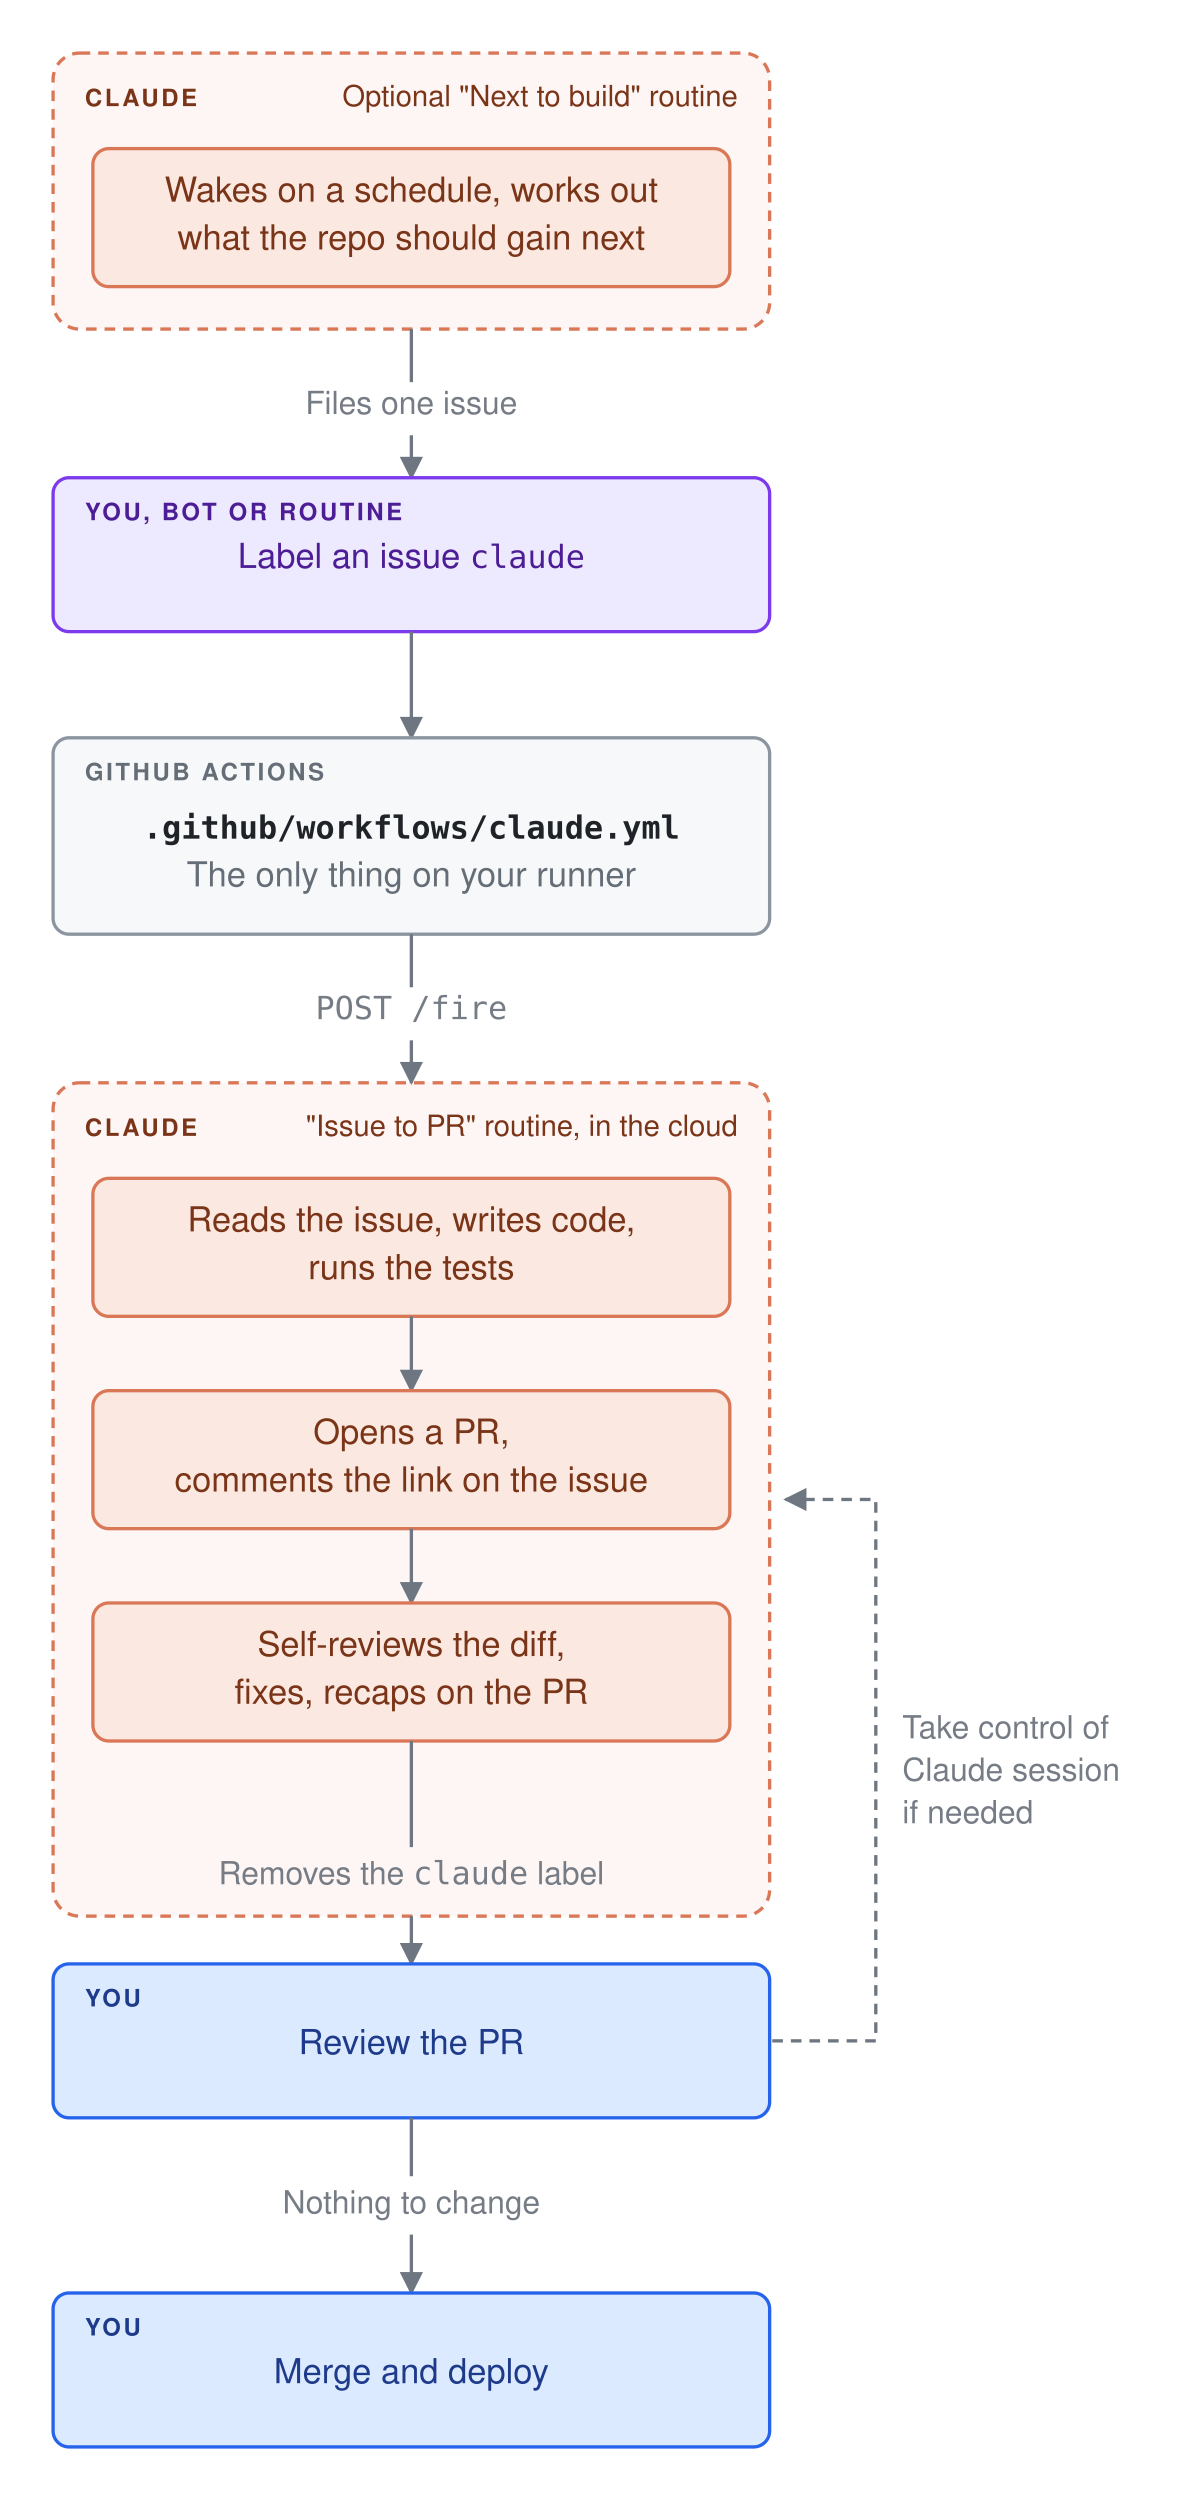
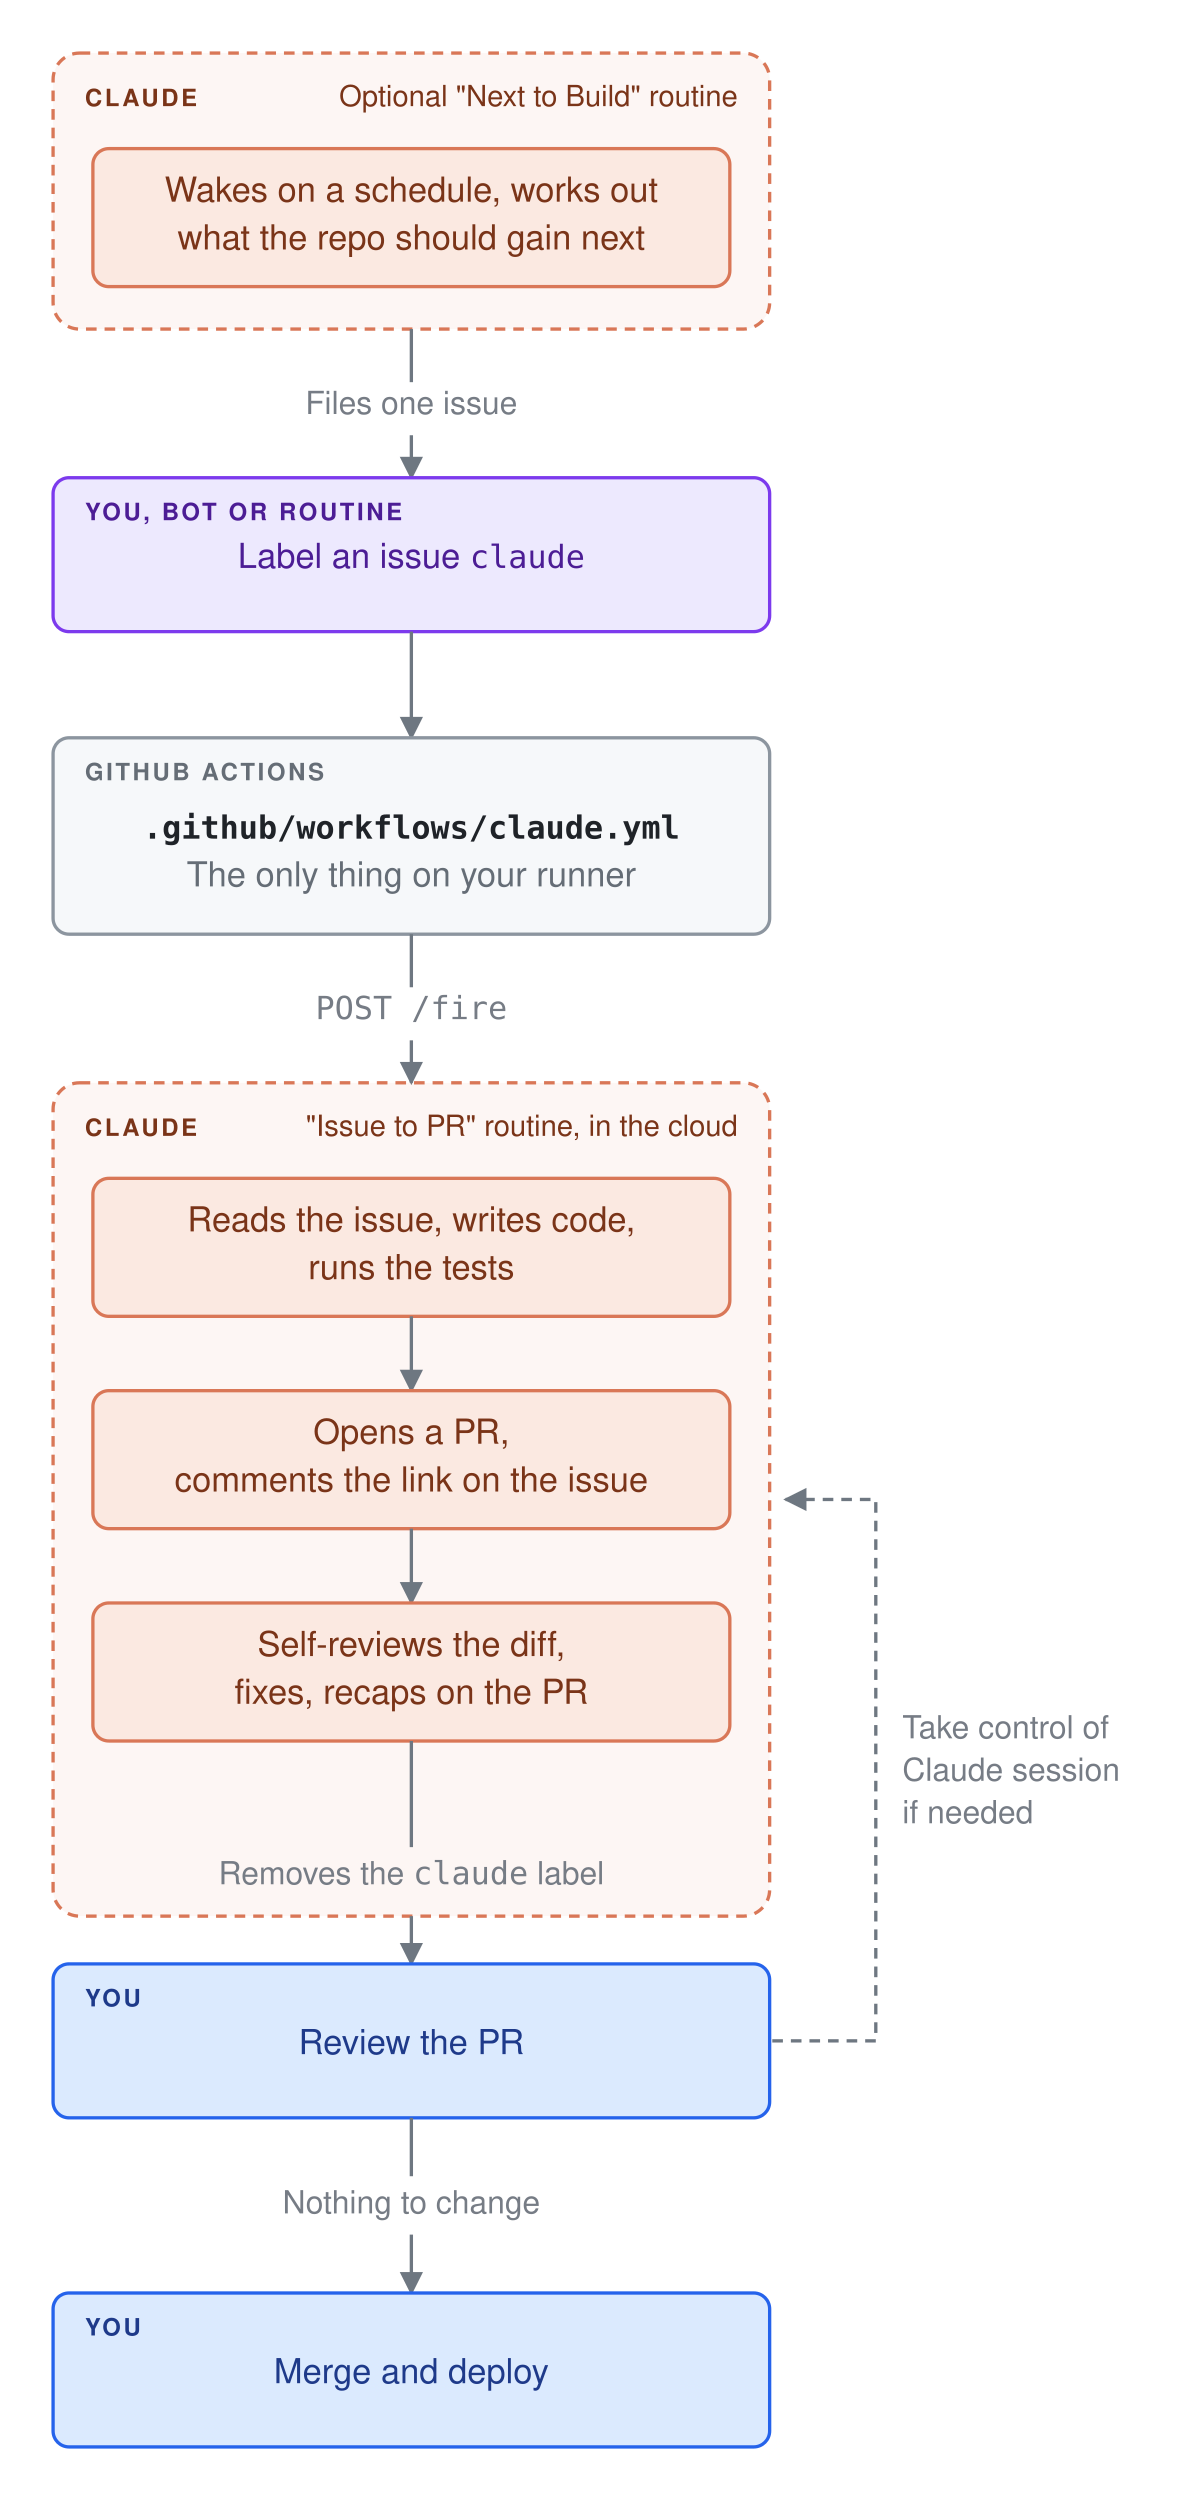
- <svg xmlns="http://www.w3.org/2000/svg" viewBox="0 0 450 942" width="450" height="942" role="img" aria-label="Optionally, the Next to build routine wakes on a schedule, works out what the repo should gain next and files one issue. A human, a bot, or that routine labels an issue claude; a GitHub Actions workflow POSTs /fire; the Issue to PR routine in the cloud reads the issue, writes code, runs the tests, opens a PR, self-reviews it and removes the label. The human reviews the PR: if nothing needs to change they merge and deploy, otherwise they take control of the Claude session.">
+ <svg xmlns="http://www.w3.org/2000/svg" viewBox="0 0 450 942" width="450" height="942" role="img" aria-label="Optionally, the Next to Build routine wakes on a schedule, works out what the repo should gain next and files one issue. A human, a bot, or that routine labels an issue claude; a GitHub Actions workflow POSTs /fire; the Issue to PR routine in the cloud reads the issue, writes code, runs the tests, opens a PR, self-reviews it and removes the label. The human reviews the PR: if nothing needs to change they merge and deploy, otherwise they take control of the Claude session.">
  <defs>
    <marker id="l-arrow" viewBox="0 0 10 10" refX="9" refY="5" markerWidth="7" markerHeight="7" orient="auto-start-reverse">
      <path d="M0,0 L10,5 L0,10 z" fill="#6e7781" />
    </marker>
  </defs>
  <g font-family="ui-sans-serif, -apple-system, 'Segoe UI', Helvetica, Arial, sans-serif">
    <rect x="20" y="20" width="270" height="104" rx="10" fill="rgba(217,119,87,0.07)" stroke="#d97757" stroke-width="1.25" stroke-dasharray="4 3" />
    <text x="32" y="40" font-size="9" font-weight="600" letter-spacing="1" fill="#7a3418">CLAUDE</text>
-     <text x="278" y="40" font-size="11" text-anchor="end" fill="#7a3418">Optional "Next to build" routine</text>
+     <text x="278" y="40" font-size="11" text-anchor="end" fill="#7a3418">Optional "Next to Build" routine</text>
    <rect x="35" y="56" width="240" height="52" rx="6" fill="#fbe9e1" stroke="#d97757" stroke-width="1.25" />
    <text x="155" y="76" font-size="13" text-anchor="middle" fill="#7a3418">Wakes on a schedule, works out</text>
    <text x="155" y="94" font-size="13" text-anchor="middle" fill="#7a3418">what the repo should gain next</text>
    <line x1="155" y1="124" x2="155" y2="144" stroke="#6e7781" stroke-width="1.25" />
    <text x="155" y="156" font-size="12" text-anchor="middle" fill="#767c85">Files one issue</text>
    <line x1="155" y1="164" x2="155" y2="180" stroke="#6e7781" stroke-width="1.25" marker-end="url(#l-arrow)" />
    <rect x="20" y="180" width="270" height="58" rx="6" fill="#ede9fe" stroke="#7c3aed" stroke-width="1.25" />
    <text x="32" y="196" font-size="9" font-weight="600" letter-spacing="1" fill="#4c1d95">YOU, BOT OR ROUTINE</text>
    <text x="155" y="214" font-size="13" text-anchor="middle" fill="#4c1d95">Label an issue <tspan font-family="ui-monospace, SFMono-Regular, Menlo, Consolas, monospace" font-size="12">claude</tspan>
    </text>
    <line x1="155" y1="238" x2="155" y2="278" stroke="#6e7781" stroke-width="1.25" marker-end="url(#l-arrow)" />
    <rect x="20" y="278" width="270" height="74" rx="6" fill="#f6f8fa" stroke="#8c959f" stroke-width="1.25" />
    <text x="32" y="294" font-size="9" font-weight="600" letter-spacing="1" fill="#656d76">GITHUB ACTIONS</text>
    <text x="155" y="316" font-size="12" font-weight="600" text-anchor="middle" font-family="ui-monospace, SFMono-Regular, Menlo, Consolas, monospace" fill="#1f2328">.github/workflows/claude.yml</text>
    <text x="155" y="334" font-size="13" text-anchor="middle" fill="#656d76">The only thing on your runner</text>
    <line x1="155" y1="352" x2="155" y2="372" stroke="#6e7781" stroke-width="1.25" />
    <text x="155" y="384" font-size="12" text-anchor="middle" font-family="ui-monospace, SFMono-Regular, Menlo, Consolas, monospace" fill="#767c85">POST /fire</text>
    <line x1="155" y1="392" x2="155" y2="408" stroke="#6e7781" stroke-width="1.25" marker-end="url(#l-arrow)" />
    <rect x="20" y="408" width="270" height="314" rx="10" fill="rgba(217,119,87,0.07)" stroke="#d97757" stroke-width="1.25" stroke-dasharray="4 3" />
    <text x="32" y="428" font-size="9" font-weight="600" letter-spacing="1" fill="#7a3418">CLAUDE</text>
    <text x="278" y="428" font-size="11" text-anchor="end" fill="#7a3418">"Issue to PR" routine, in the cloud</text>
    <rect x="35" y="444" width="240" height="52" rx="6" fill="#fbe9e1" stroke="#d97757" stroke-width="1.25" />
    <text x="155" y="464" font-size="13" text-anchor="middle" fill="#7a3418">Reads the issue, writes code,</text>
    <text x="155" y="482" font-size="13" text-anchor="middle" fill="#7a3418">runs the tests</text>
    <line x1="155" y1="496" x2="155" y2="524" stroke="#6e7781" stroke-width="1.25" marker-end="url(#l-arrow)" />
    <rect x="35" y="524" width="240" height="52" rx="6" fill="#fbe9e1" stroke="#d97757" stroke-width="1.25" />
    <text x="155" y="544" font-size="13" text-anchor="middle" fill="#7a3418">Opens a PR,</text>
    <text x="155" y="562" font-size="13" text-anchor="middle" fill="#7a3418">comments the link on the issue</text>
    <line x1="155" y1="576" x2="155" y2="604" stroke="#6e7781" stroke-width="1.25" marker-end="url(#l-arrow)" />
    <rect x="35" y="604" width="240" height="52" rx="6" fill="#fbe9e1" stroke="#d97757" stroke-width="1.25" />
    <text x="155" y="624" font-size="13" text-anchor="middle" fill="#7a3418">Self-reviews the diff,</text>
    <text x="155" y="642" font-size="13" text-anchor="middle" fill="#7a3418">fixes, recaps on the PR</text>
    <line x1="155" y1="656" x2="155" y2="696" stroke="#6e7781" stroke-width="1.25" />
    <text x="155" y="710" font-size="12" text-anchor="middle" fill="#767c85">Removes the <tspan font-family="ui-monospace, SFMono-Regular, Menlo, Consolas, monospace" font-size="12">claude</tspan> label</text>
    <line x1="155" y1="722" x2="155" y2="740" stroke="#6e7781" stroke-width="1.25" marker-end="url(#l-arrow)" />
    <rect x="20" y="740" width="270" height="58" rx="6" fill="#dbeafe" stroke="#2563eb" stroke-width="1.25" />
    <text x="32" y="756" font-size="9" font-weight="600" letter-spacing="1" fill="#1e3a8a">YOU</text>
    <text x="155" y="774" font-size="13" text-anchor="middle" fill="#1e3a8a">Review the PR</text>
    <line x1="155" y1="798" x2="155" y2="820" stroke="#6e7781" stroke-width="1.25" />
    <text x="155" y="834" font-size="12" text-anchor="middle" fill="#767c85">Nothing to change</text>
    <line x1="155" y1="842" x2="155" y2="864" stroke="#6e7781" stroke-width="1.25" marker-end="url(#l-arrow)" />
    <rect x="20" y="864" width="270" height="58" rx="6" fill="#dbeafe" stroke="#2563eb" stroke-width="1.25" />
    <text x="32" y="880" font-size="9" font-weight="600" letter-spacing="1" fill="#1e3a8a">YOU</text>
    <text x="155" y="898" font-size="13" text-anchor="middle" fill="#1e3a8a">Merge and deploy</text>
    <path d="M291,769 H330 V565 H296" fill="none" stroke="#6e7781" stroke-width="1.25" stroke-dasharray="4 3" stroke-linejoin="round" marker-end="url(#l-arrow)" />
    <text x="340" y="655" font-size="12" fill="#767c85">Take control of</text>
    <text x="340" y="671" font-size="12" fill="#767c85">Claude session</text>
    <text x="340" y="687" font-size="12" fill="#767c85">if needed</text>
  </g>
</svg>
